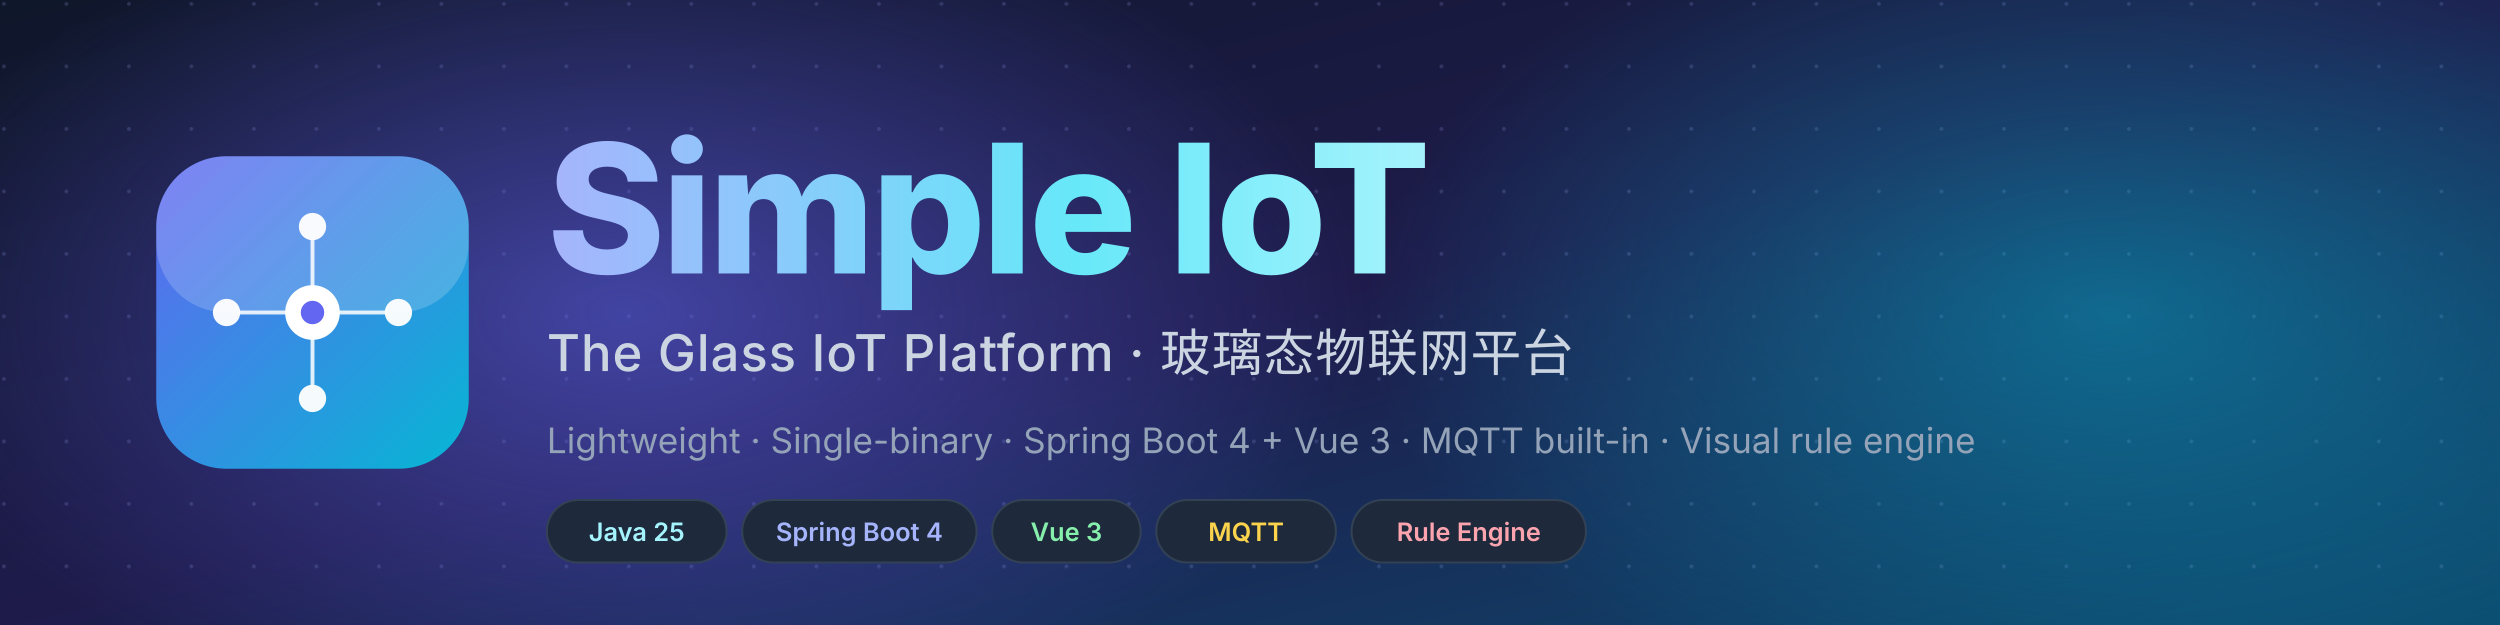
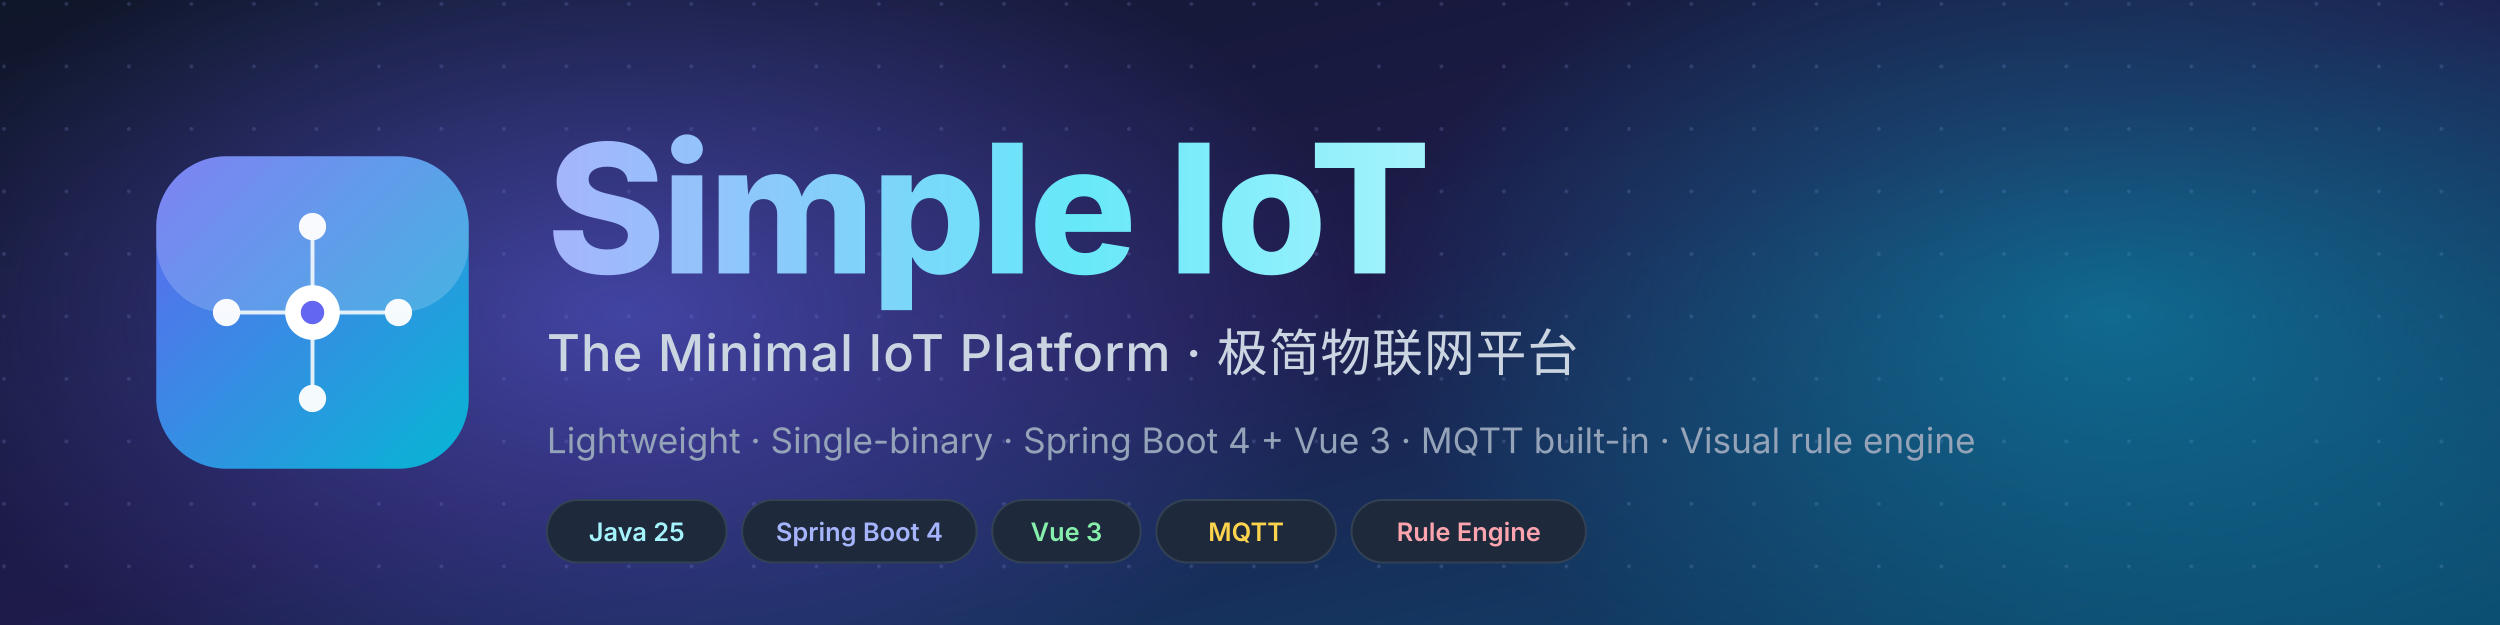
<svg xmlns="http://www.w3.org/2000/svg" width="1280" height="320" viewBox="0 0 1280 320">
  <defs>
    <linearGradient id="bgGrad" x1="0%" y1="0%" x2="100%" y2="100%">
      <stop offset="0%" stop-color="#0f172a" />
      <stop offset="50%" stop-color="#1e1b4b" />
      <stop offset="100%" stop-color="#0c4a6e" />
    </linearGradient>
    <linearGradient id="textGrad" x1="0%" y1="0%" x2="100%" y2="0%">
      <stop offset="0%" stop-color="#a5b4fc" />
      <stop offset="60%" stop-color="#67e8f9" />
      <stop offset="100%" stop-color="#a5f3fc" />
    </linearGradient>
    <linearGradient id="badgeGrad" x1="0%" y1="0%" x2="100%" y2="100%">
      <stop offset="0%" stop-color="#6366f1" />
      <stop offset="100%" stop-color="#06b6d4" />
    </linearGradient>
    <radialGradient id="glow" cx="50%" cy="50%" r="50%">
      <stop offset="0%" stop-color="#6366f1" stop-opacity="0.55" />
      <stop offset="100%" stop-color="#6366f1" stop-opacity="0" />
    </radialGradient>
    <radialGradient id="glow2" cx="50%" cy="50%" r="50%">
      <stop offset="0%" stop-color="#06b6d4" stop-opacity="0.45" />
      <stop offset="100%" stop-color="#06b6d4" stop-opacity="0" />
    </radialGradient>
    <pattern id="dots" x="0" y="0" width="32" height="32" patternUnits="userSpaceOnUse">
      <circle cx="2" cy="2" r="1" fill="#a5b4fc" opacity="0.18" />
    </pattern>
  </defs>
  <rect width="1280" height="320" fill="url(#bgGrad)" />
  <rect width="1280" height="320" fill="url(#dots)" />
  <ellipse cx="320" cy="160" rx="380" ry="220" fill="url(#glow)" />
  <ellipse cx="1080" cy="160" rx="380" ry="220" fill="url(#glow2)" />
  <g transform="translate(80, 80)">
    <rect x="0" y="0" width="160" height="160" rx="36" fill="url(#badgeGrad)" />
    <rect x="0" y="0" width="160" height="80" rx="36" fill="#ffffff" opacity="0.18" />
    <circle cx="80" cy="80" r="14" fill="#ffffff" />
    <circle cx="80" cy="80" r="6" fill="#6366f1" />
    <g fill="#ffffff" opacity="0.95">
      <circle cx="80" cy="36" r="7" />
      <circle cx="124" cy="80" r="7" />
      <circle cx="80" cy="124" r="7" />
      <circle cx="36" cy="80" r="7" />
    </g>
    <g stroke="#ffffff" stroke-width="2" stroke-linecap="round" opacity="0.85">
      <line x1="80" y1="43" x2="80" y2="66" />
      <line x1="117" y1="80" x2="94" y2="80" />
      <line x1="80" y1="117" x2="80" y2="94" />
      <line x1="43" y1="80" x2="66" y2="80" />
    </g>
  </g>
  <g transform="translate(280, 0)">
    <text x="0" y="140" font-family="'Inter','SF Pro Display','Helvetica Neue',sans-serif" font-size="92" font-weight="800" fill="url(#textGrad)" letter-spacing="-2">Simple IoT</text>
-     <text x="0" y="190" font-family="'Inter','SF Pro Display','Helvetica Neue',sans-serif" font-size="26" font-weight="500" fill="#cbd5e1" letter-spacing="0.5">The Glass IoT Platform · 玻璃态物联网平台</text>
+     <text x="0" y="190" font-family="'Inter','SF Pro Display','Helvetica Neue',sans-serif" font-size="26" font-weight="500" fill="#cbd5e1" letter-spacing="0.5">The Minimal IoT Platform · 极简物联网平台</text>
    <text x="0" y="232" font-family="'Inter','SF Pro Display','Helvetica Neue',sans-serif" font-size="18" font-weight="400" fill="#94a3b8">Lightweight · Single-binary · Spring Boot 4 + Vue 3 · MQTT built-in · Visual rule engine</text>
    <g transform="translate(0, 256)">
      <g>
        <rect x="0" y="0" width="92" height="32" rx="16" fill="#1e293b" stroke="#334155" />
        <text x="46" y="21" font-family="'Inter',sans-serif" font-size="13" font-weight="600" fill="#a5f3fc" text-anchor="middle">Java 25</text>
      </g>
      <g>
        <rect x="100" y="0" width="120" height="32" rx="16" fill="#1e293b" stroke="#334155" />
        <text x="160" y="21" font-family="'Inter',sans-serif" font-size="13" font-weight="600" fill="#a5b4fc" text-anchor="middle">Spring Boot 4</text>
      </g>
      <g>
        <rect x="228" y="0" width="76" height="32" rx="16" fill="#1e293b" stroke="#334155" />
        <text x="266" y="21" font-family="'Inter',sans-serif" font-size="13" font-weight="600" fill="#86efac" text-anchor="middle">Vue 3</text>
      </g>
      <g>
        <rect x="312" y="0" width="92" height="32" rx="16" fill="#1e293b" stroke="#334155" />
        <text x="358" y="21" font-family="'Inter',sans-serif" font-size="13" font-weight="600" fill="#fcd34d" text-anchor="middle">MQTT</text>
      </g>
      <g>
        <rect x="412" y="0" width="120" height="32" rx="16" fill="#1e293b" stroke="#334155" />
        <text x="472" y="21" font-family="'Inter',sans-serif" font-size="13" font-weight="600" fill="#fda4af" text-anchor="middle">Rule Engine</text>
      </g>
    </g>
  </g>
</svg>
